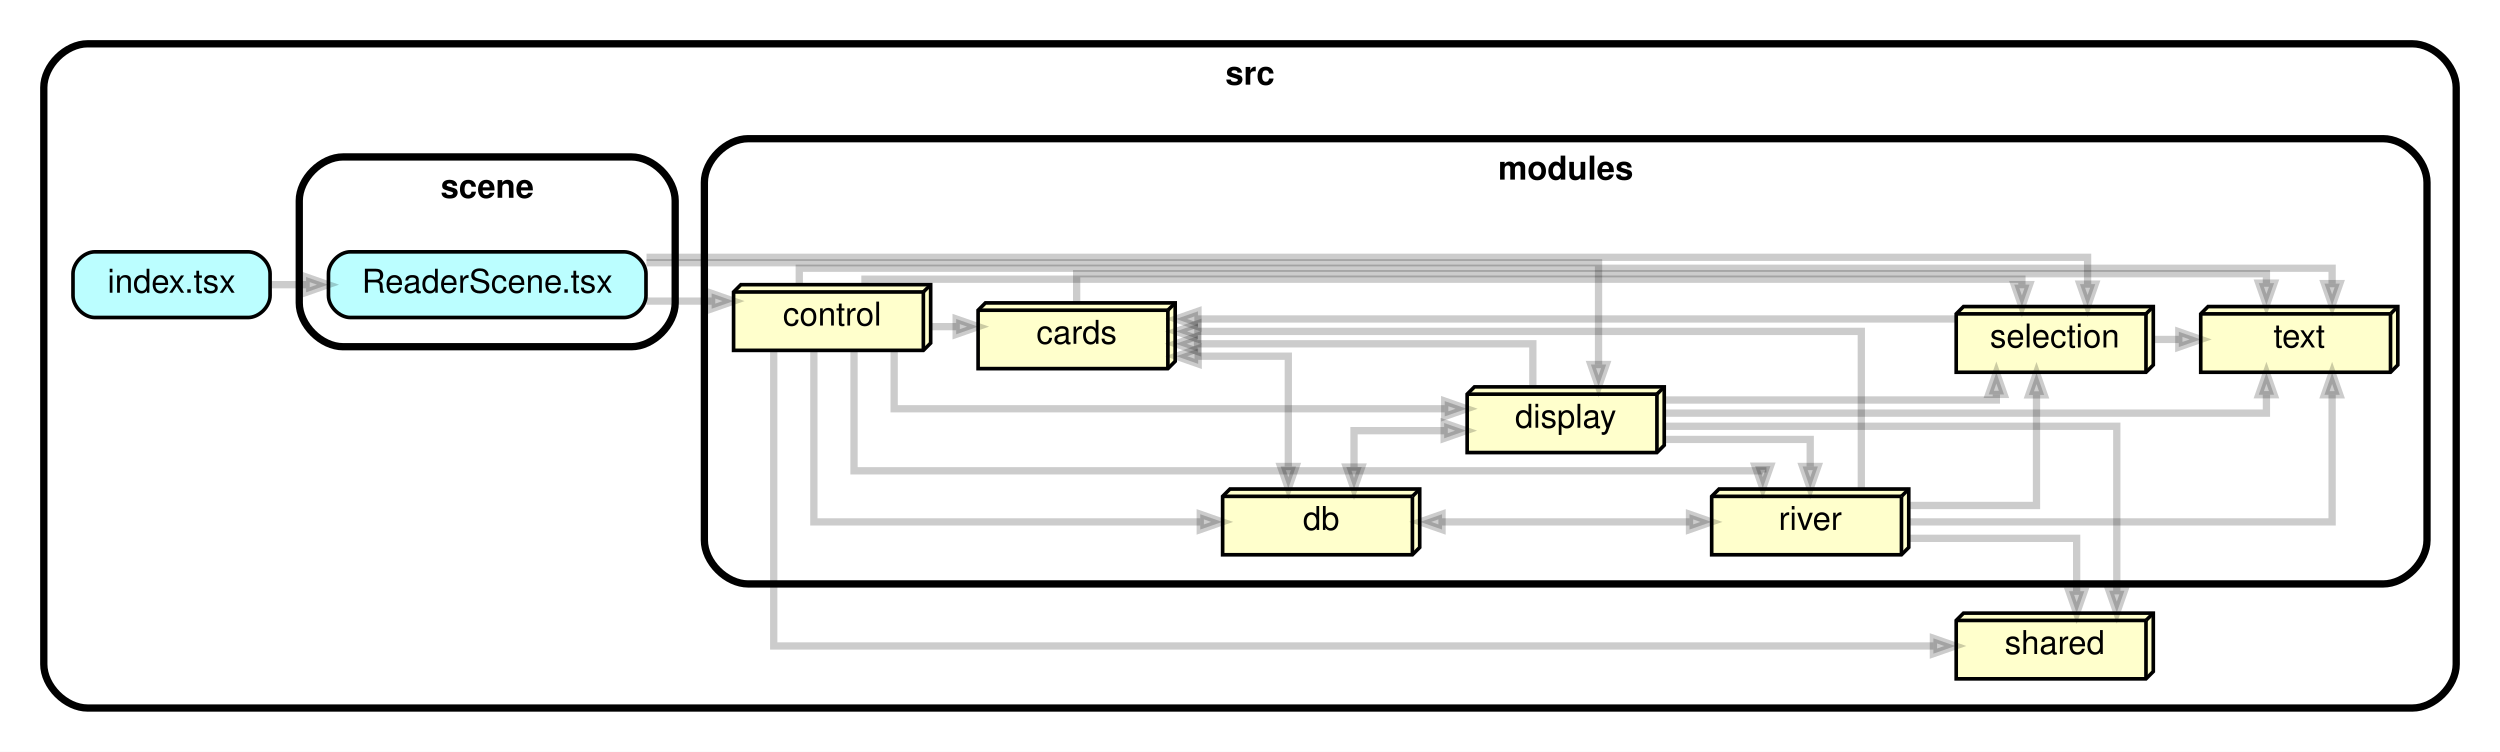
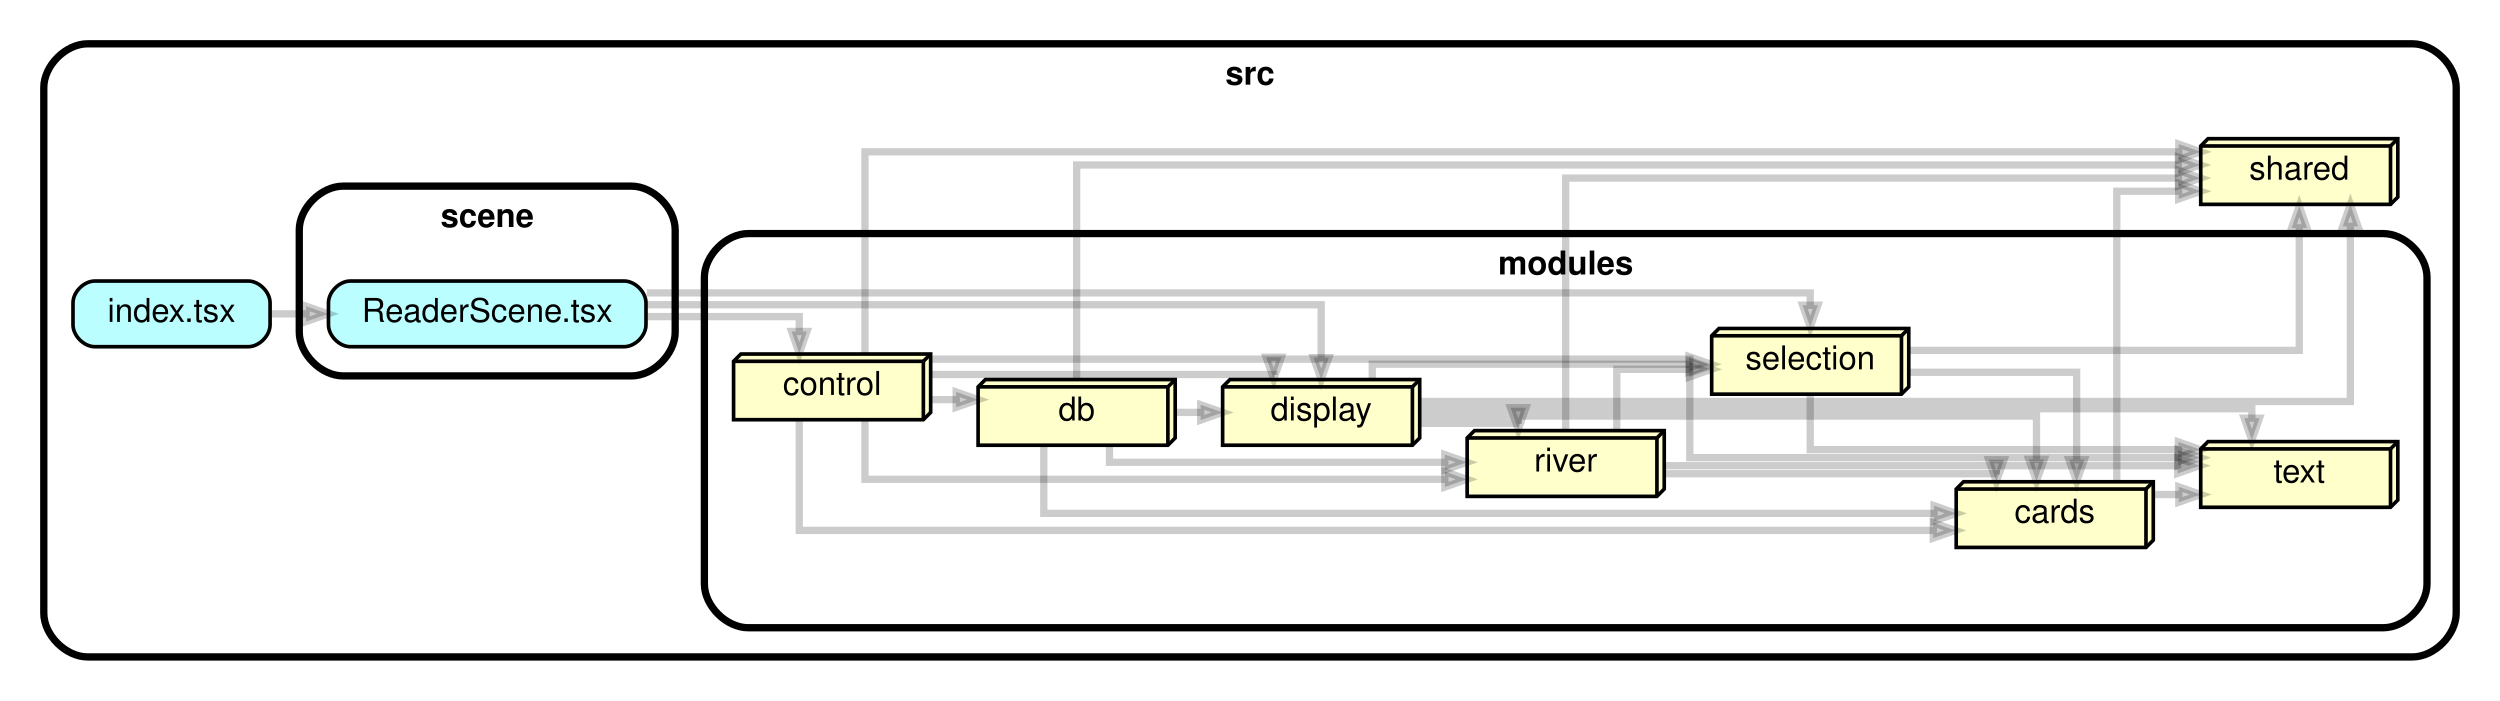
- <svg xmlns="http://www.w3.org/2000/svg" xmlns:xlink="http://www.w3.org/1999/xlink" width="685pt" height="206pt" viewBox="0.00 0.00 685.00 206.00">
-   <g id="graph0" class="graph" transform="scale(1 1) rotate(0) translate(4 202)">
-     <polygon fill="#ffffff" stroke="transparent" points="-4,4 -4,-202 681,-202 681,4 -4,4" />
+ <svg xmlns="http://www.w3.org/2000/svg" xmlns:xlink="http://www.w3.org/1999/xlink" width="685pt" height="192pt" viewBox="0.00 0.00 685.00 192.00">
+   <g id="graph0" class="graph" transform="scale(1 1) rotate(0) translate(4 188)">
+     <polygon fill="#ffffff" stroke="transparent" points="-4,4 -4,-188 681,-188 681,4 -4,4" />
    <g id="clust1" class="cluster">
-       <path fill="#ffffff" stroke="#000000" stroke-width="2" d="M20,-8C20,-8 657,-8 657,-8 663,-8 669,-14 669,-20 669,-20 669,-178 669,-178 669,-184 663,-190 657,-190 657,-190 20,-190 20,-190 14,-190 8,-184 8,-178 8,-178 8,-20 8,-20 8,-14 14,-8 20,-8" />
-       <text text-anchor="middle" x="338.5" y="-178.8" font-family="Helvetica,sans-Serif" font-weight="bold" font-size="9.00" fill="#000000">src</text>
+       <path fill="#ffffff" stroke="#000000" stroke-width="2" d="M20,-8C20,-8 657,-8 657,-8 663,-8 669,-14 669,-20 669,-20 669,-164 669,-164 669,-170 663,-176 657,-176 657,-176 20,-176 20,-176 14,-176 8,-170 8,-164 8,-164 8,-20 8,-20 8,-14 14,-8 20,-8" />
+       <text text-anchor="middle" x="338.5" y="-164.8" font-family="Helvetica,sans-Serif" font-weight="bold" font-size="9.00" fill="#000000">src</text>
    </g>
    <g id="clust2" class="cluster">
-       <path fill="#ffffff" stroke="#000000" stroke-width="2" d="M201,-42C201,-42 649,-42 649,-42 655,-42 661,-48 661,-54 661,-54 661,-152 661,-152 661,-158 655,-164 649,-164 649,-164 201,-164 201,-164 195,-164 189,-158 189,-152 189,-152 189,-54 189,-54 189,-48 195,-42 201,-42" />
-       <text text-anchor="middle" x="425" y="-152.8" font-family="Helvetica,sans-Serif" font-weight="bold" font-size="9.00" fill="#000000">modules</text>
+       <path fill="#ffffff" stroke="#000000" stroke-width="2" d="M201,-16C201,-16 649,-16 649,-16 655,-16 661,-22 661,-28 661,-28 661,-112 661,-112 661,-118 655,-124 649,-124 649,-124 201,-124 201,-124 195,-124 189,-118 189,-112 189,-112 189,-28 189,-28 189,-22 195,-16 201,-16" />
+       <text text-anchor="middle" x="425" y="-112.8" font-family="Helvetica,sans-Serif" font-weight="bold" font-size="9.00" fill="#000000">modules</text>
    </g>
    <g id="clust3" class="cluster">
-       <path fill="#ffffff" stroke="#000000" stroke-width="2" d="M90,-107C90,-107 169,-107 169,-107 175,-107 181,-113 181,-119 181,-119 181,-147 181,-147 181,-153 175,-159 169,-159 169,-159 90,-159 90,-159 84,-159 78,-153 78,-147 78,-147 78,-119 78,-119 78,-113 84,-107 90,-107" />
-       <text text-anchor="middle" x="129.5" y="-147.8" font-family="Helvetica,sans-Serif" font-weight="bold" font-size="9.00" fill="#000000">scene</text>
+       <path fill="#ffffff" stroke="#000000" stroke-width="2" d="M90,-85C90,-85 169,-85 169,-85 175,-85 181,-91 181,-97 181,-97 181,-125 181,-125 181,-131 175,-137 169,-137 169,-137 90,-137 90,-137 84,-137 78,-131 78,-125 78,-125 78,-97 78,-97 78,-91 84,-85 90,-85" />
+       <text text-anchor="middle" x="129.5" y="-125.8" font-family="Helvetica,sans-Serif" font-weight="bold" font-size="9.00" fill="#000000">scene</text>
    </g>
    <g id="node1" class="node">
      <g id="a_node1">
        <a xlink:href="src/index.tsx" xlink:title="index.tsx">
-           <path fill="#bbfeff" stroke="#000000" d="M64,-133C64,-133 22,-133 22,-133 19,-133 16,-130 16,-127 16,-127 16,-121 16,-121 16,-118 19,-115 22,-115 22,-115 64,-115 64,-115 67,-115 70,-118 70,-121 70,-121 70,-127 70,-127 70,-130 67,-133 64,-133" />
-           <text text-anchor="middle" x="43" y="-121.8" font-family="Helvetica,sans-Serif" font-size="9.00" fill="#000000">index.tsx</text>
+           <path fill="#bbfeff" stroke="#000000" d="M64,-111C64,-111 22,-111 22,-111 19,-111 16,-108 16,-105 16,-105 16,-99 16,-99 16,-96 19,-93 22,-93 22,-93 64,-93 64,-93 67,-93 70,-96 70,-99 70,-99 70,-105 70,-105 70,-108 67,-111 64,-111" />
+           <text text-anchor="middle" x="43" y="-99.8" font-family="Helvetica,sans-Serif" font-size="9.00" fill="#000000">index.tsx</text>
        </a>
      </g>
    </g>
    <g id="node2" class="node">
      <g id="a_node2">
        <a xlink:href="src/scene/ReaderScene.tsx" xlink:title="ReaderScene.tsx">
-           <path fill="#bbfeff" stroke="#000000" d="M167,-133C167,-133 92,-133 92,-133 89,-133 86,-130 86,-127 86,-127 86,-121 86,-121 86,-118 89,-115 92,-115 92,-115 167,-115 167,-115 170,-115 173,-118 173,-121 173,-121 173,-127 173,-127 173,-130 170,-133 167,-133" />
-           <text text-anchor="middle" x="129.5" y="-121.8" font-family="Helvetica,sans-Serif" font-size="9.00" fill="#000000">ReaderScene.tsx</text>
+           <path fill="#bbfeff" stroke="#000000" d="M167,-111C167,-111 92,-111 92,-111 89,-111 86,-108 86,-105 86,-105 86,-99 86,-99 86,-96 89,-93 92,-93 92,-93 167,-93 167,-93 170,-93 173,-96 173,-99 173,-99 173,-105 173,-105 173,-108 170,-111 167,-111" />
+           <text text-anchor="middle" x="129.5" y="-99.8" font-family="Helvetica,sans-Serif" font-size="9.00" fill="#000000">ReaderScene.tsx</text>
        </a>
      </g>
    </g>
    <g id="edge1" class="edge">
-       <path fill="none" stroke="#000000" stroke-width="2" stroke-opacity="0.2" d="M70.369,-124C70.369,-124 79.87,-124 79.87,-124" />
-       <polygon fill="#000000" fill-opacity="0.2" stroke="#000000" stroke-width="2" stroke-opacity="0.2" points="79.87,-126.1 85.87,-124 79.87,-121.9 79.87,-126.1" />
+       <path fill="none" stroke="#000000" stroke-width="2" stroke-opacity="0.2" d="M70.369,-102C70.369,-102 79.87,-102 79.87,-102" />
+       <polygon fill="#000000" fill-opacity="0.2" stroke="#000000" stroke-width="2" stroke-opacity="0.2" points="79.87,-104.1 85.87,-102 79.87,-99.9 79.87,-104.1" />
    </g>
    <g id="node6" class="node">
      <g id="a_node6">
        <a xlink:href="src/modules/control" xlink:title="control">
-           <polygon fill="#ffffcc" stroke="#000000" points="251,-124 199,-124 197,-122 197,-106 249,-106 251,-108 251,-124" />
-           <polyline fill="none" stroke="#000000" points="249,-122 197,-122 " />
-           <polyline fill="none" stroke="#000000" points="249,-122 249,-106 " />
-           <polyline fill="none" stroke="#000000" points="249,-122 251,-124 " />
-           <text text-anchor="middle" x="224" y="-112.8" font-family="Helvetica,sans-Serif" font-size="9.00" fill="#000000">control</text>
+           <polygon fill="#ffffcc" stroke="#000000" points="251,-91 199,-91 197,-89 197,-73 249,-73 251,-75 251,-91" />
+           <polyline fill="none" stroke="#000000" points="249,-89 197,-89 " />
+           <polyline fill="none" stroke="#000000" points="249,-89 249,-73 " />
+           <polyline fill="none" stroke="#000000" points="249,-89 251,-91 " />
+           <text text-anchor="middle" x="224" y="-79.8" font-family="Helvetica,sans-Serif" font-size="9.00" fill="#000000">control</text>
+         </a>
+       </g>
+     </g>
+     <g id="edge26" class="edge">
+       <path fill="none" stroke="#000000" stroke-width="2" stroke-opacity="0.2" d="M173.001,-101.25C194.123,-101.25 215,-101.25 215,-101.25 215,-101.25 215,-97.174 215,-97.174" />
+       <polygon fill="#000000" fill-opacity="0.2" stroke="#000000" stroke-width="2" stroke-opacity="0.2" points="217.1,-97.174 215,-91.174 212.9,-97.174 217.1,-97.174" />
+     </g>
+     <g id="node8" class="node">
+       <g id="a_node8">
+         <a xlink:href="src/modules/display" xlink:title="display">
+           <polygon fill="#ffffcc" stroke="#000000" points="385,-84 333,-84 331,-82 331,-66 383,-66 385,-68 385,-84" />
+           <polyline fill="none" stroke="#000000" points="383,-82 331,-82 " />
+           <polyline fill="none" stroke="#000000" points="383,-82 383,-66 " />
+           <polyline fill="none" stroke="#000000" points="383,-82 385,-84 " />
+           <text text-anchor="middle" x="358" y="-72.8" font-family="Helvetica,sans-Serif" font-size="9.00" fill="#000000">display</text>
        </a>
      </g>
    </g>
    <g id="edge27" class="edge">
-       <path fill="none" stroke="#000000" stroke-width="2" stroke-opacity="0.2" d="M173.154,-119.5C173.154,-119.5 190.987,-119.5 190.987,-119.5" />
-       <polygon fill="#000000" fill-opacity="0.2" stroke="#000000" stroke-width="2" stroke-opacity="0.2" points="190.987,-121.6 196.987,-119.5 190.987,-117.4 190.987,-121.6" />
-     </g>
-     <g id="node7" class="node">
-       <g id="a_node7">
-         <a xlink:href="src/modules/display" xlink:title="display">
-           <polygon fill="#ffffcc" stroke="#000000" points="452,-96 400,-96 398,-94 398,-78 450,-78 452,-80 452,-96" />
-           <polyline fill="none" stroke="#000000" points="450,-94 398,-94 " />
-           <polyline fill="none" stroke="#000000" points="450,-94 450,-78 " />
-           <polyline fill="none" stroke="#000000" points="450,-94 452,-96 " />
-           <text text-anchor="middle" x="425" y="-84.8" font-family="Helvetica,sans-Serif" font-size="9.00" fill="#000000">display</text>
+       <path fill="none" stroke="#000000" stroke-width="2" stroke-opacity="0.2" d="M173.017,-104.5C239.314,-104.5 358,-104.5 358,-104.5 358,-104.5 358,-90.011 358,-90.011" />
+       <polygon fill="#000000" fill-opacity="0.2" stroke="#000000" stroke-width="2" stroke-opacity="0.2" points="360.1,-90.011 358,-84.011 355.9,-90.011 360.1,-90.011" />
+     </g>
+     <g id="node10" class="node">
+       <g id="a_node10">
+         <a xlink:href="src/modules/selection" xlink:title="selection">
+           <polygon fill="#ffffcc" stroke="#000000" points="519,-98 467,-98 465,-96 465,-80 517,-80 519,-82 519,-98" />
+           <polyline fill="none" stroke="#000000" points="517,-96 465,-96 " />
+           <polyline fill="none" stroke="#000000" points="517,-96 517,-80 " />
+           <polyline fill="none" stroke="#000000" points="517,-96 519,-98 " />
+           <text text-anchor="middle" x="492" y="-86.8" font-family="Helvetica,sans-Serif" font-size="9.00" fill="#000000">selection</text>
        </a>
      </g>
    </g>
    <g id="edge28" class="edge">
-       <path fill="none" stroke="#000000" stroke-width="2" stroke-opacity="0.2" d="M173.127,-130C257.324,-130 434,-130 434,-130 434,-130 434,-102.119 434,-102.119" />
-       <polygon fill="#000000" fill-opacity="0.2" stroke="#000000" stroke-width="2" stroke-opacity="0.2" points="436.1,-102.119 434,-96.119 431.9,-102.119 436.1,-102.119" />
-     </g>
-     <g id="node9" class="node">
-       <g id="a_node9">
-         <a xlink:href="src/modules/selection" xlink:title="selection">
-           <polygon fill="#ffffcc" stroke="#000000" points="586,-118 534,-118 532,-116 532,-100 584,-100 586,-102 586,-118" />
-           <polyline fill="none" stroke="#000000" points="584,-116 532,-116 " />
-           <polyline fill="none" stroke="#000000" points="584,-116 584,-100 " />
-           <polyline fill="none" stroke="#000000" points="584,-116 586,-118 " />
-           <text text-anchor="middle" x="559" y="-106.8" font-family="Helvetica,sans-Serif" font-size="9.00" fill="#000000">selection</text>
-         </a>
-       </g>
-     </g>
-     <g id="edge29" class="edge">
-       <path fill="none" stroke="#000000" stroke-width="2" stroke-opacity="0.2" d="M173.148,-131.5C284.062,-131.5 568,-131.5 568,-131.5 568,-131.5 568,-124.152 568,-124.152" />
-       <polygon fill="#000000" fill-opacity="0.2" stroke="#000000" stroke-width="2" stroke-opacity="0.2" points="570.1,-124.152 568,-118.152 565.9,-124.152 570.1,-124.152" />
+       <path fill="none" stroke="#000000" stroke-width="2" stroke-opacity="0.2" d="M173.226,-107.75C269.64,-107.75 492,-107.75 492,-107.75 492,-107.75 492,-104.375 492,-104.375" />
+       <polygon fill="#000000" fill-opacity="0.2" stroke="#000000" stroke-width="2" stroke-opacity="0.2" points="494.1,-104.375 492,-98.375 489.9,-104.375 494.1,-104.375" />
    </g>
    <g id="node3" class="node">
      <g id="a_node3">
        <a xlink:href="src/modules/cards" xlink:title="cards">
-           <polygon fill="#ffffcc" stroke="#000000" points="318,-119 266,-119 264,-117 264,-101 316,-101 318,-103 318,-119" />
-           <polyline fill="none" stroke="#000000" points="316,-117 264,-117 " />
-           <polyline fill="none" stroke="#000000" points="316,-117 316,-101 " />
-           <polyline fill="none" stroke="#000000" points="316,-117 318,-119 " />
-           <text text-anchor="middle" x="291" y="-107.8" font-family="Helvetica,sans-Serif" font-size="9.00" fill="#000000">cards</text>
+           <polygon fill="#ffffcc" stroke="#000000" points="586,-56 534,-56 532,-54 532,-38 584,-38 586,-40 586,-56" />
+           <polyline fill="none" stroke="#000000" points="584,-54 532,-54 " />
+           <polyline fill="none" stroke="#000000" points="584,-54 584,-38 " />
+           <polyline fill="none" stroke="#000000" points="584,-54 586,-56 " />
+           <text text-anchor="middle" x="559" y="-44.8" font-family="Helvetica,sans-Serif" font-size="9.00" fill="#000000">cards</text>
        </a>
      </g>
    </g>
    <g id="node4" class="node">
      <g id="a_node4">
-         <a xlink:href="src/modules/text" xlink:title="text">
-           <polygon fill="#ffffcc" stroke="#000000" points="653,-118 601,-118 599,-116 599,-100 651,-100 653,-102 653,-118" />
-           <polyline fill="none" stroke="#000000" points="651,-116 599,-116 " />
-           <polyline fill="none" stroke="#000000" points="651,-116 651,-100 " />
-           <polyline fill="none" stroke="#000000" points="651,-116 653,-118 " />
-           <text text-anchor="middle" x="626" y="-106.8" font-family="Helvetica,sans-Serif" font-size="9.00" fill="#000000">text</text>
+         <a xlink:href="src/shared" xlink:title="shared">
+           <polygon fill="#ffffcc" stroke="#000000" points="653,-150 601,-150 599,-148 599,-132 651,-132 653,-134 653,-150" />
+           <polyline fill="none" stroke="#000000" points="651,-148 599,-148 " />
+           <polyline fill="none" stroke="#000000" points="651,-148 651,-132 " />
+           <polyline fill="none" stroke="#000000" points="651,-148 653,-150 " />
+           <text text-anchor="middle" x="626" y="-138.8" font-family="Helvetica,sans-Serif" font-size="9.00" fill="#000000">shared</text>
        </a>
      </g>
    </g>
    <g id="edge2" class="edge">
-       <path fill="none" stroke="#000000" stroke-width="2" stroke-opacity="0.2" d="M291,-119.296C291,-123.265 291,-127 291,-127 291,-127 617,-127 617,-127 617,-127 617,-124.422 617,-124.422" />
-       <polygon fill="#000000" fill-opacity="0.2" stroke="#000000" stroke-width="2" stroke-opacity="0.2" points="619.1,-124.422 617,-118.422 614.9,-124.422 619.1,-124.422" />
+       <path fill="none" stroke="#000000" stroke-width="2" stroke-opacity="0.2" d="M576,-56.148C576,-78.785 576,-135.6 576,-135.6 576,-135.6 592.951,-135.6 592.951,-135.6" />
+       <polygon fill="#000000" fill-opacity="0.2" stroke="#000000" stroke-width="2" stroke-opacity="0.2" points="592.951,-137.7 598.951,-135.6 592.951,-133.5 592.951,-137.7" />
    </g>
    <g id="node5" class="node">
      <g id="a_node5">
+         <a xlink:href="src/modules/text" xlink:title="text">
+           <polygon fill="#ffffcc" stroke="#000000" points="653,-67 601,-67 599,-65 599,-49 651,-49 653,-51 653,-67" />
+           <polyline fill="none" stroke="#000000" points="651,-65 599,-65 " />
+           <polyline fill="none" stroke="#000000" points="651,-65 651,-49 " />
+           <polyline fill="none" stroke="#000000" points="651,-65 653,-67 " />
+           <text text-anchor="middle" x="626" y="-55.8" font-family="Helvetica,sans-Serif" font-size="9.00" fill="#000000">text</text>
+         </a>
+       </g>
+     </g>
+     <g id="edge3" class="edge">
+       <path fill="none" stroke="#000000" stroke-width="2" stroke-opacity="0.2" d="M586.251,-52.5C586.251,-52.5 592.99,-52.5 592.99,-52.5" />
+       <polygon fill="#000000" fill-opacity="0.2" stroke="#000000" stroke-width="2" stroke-opacity="0.2" points="592.99,-54.6 598.99,-52.5 592.99,-50.4 592.99,-54.6" />
+     </g>
+     <g id="edge4" class="edge">
+       <path fill="none" stroke="#000000" stroke-width="2" stroke-opacity="0.2" d="M215,-72.877C215,-61.258 215,-42.667 215,-42.667 215,-42.667 525.719,-42.667 525.719,-42.667" />
+       <polygon fill="#000000" fill-opacity="0.2" stroke="#000000" stroke-width="2" stroke-opacity="0.2" points="525.719,-44.767 531.719,-42.667 525.719,-40.567 525.719,-44.767" />
+     </g>
+     <g id="edge8" class="edge">
+       <path fill="none" stroke="#000000" stroke-width="2" stroke-opacity="0.2" d="M233,-91.227C233,-109.034 233,-146.4 233,-146.4 233,-146.4 592.987,-146.4 592.987,-146.4" />
+       <polygon fill="#000000" fill-opacity="0.2" stroke="#000000" stroke-width="2" stroke-opacity="0.2" points="592.988,-148.5 598.987,-146.4 592.987,-144.3 592.988,-148.5" />
+     </g>
+     <g id="edge9" class="edge">
+       <path fill="none" stroke="#000000" stroke-width="2" stroke-opacity="0.2" d="M251.417,-89.6C313.408,-89.6 459,-89.6 459,-89.6 459,-89.6 459,-62.6 459,-62.6 459,-62.6 592.797,-62.6 592.797,-62.6" />
+       <polygon fill="#000000" fill-opacity="0.2" stroke="#000000" stroke-width="2" stroke-opacity="0.2" points="592.797,-64.7 598.797,-62.6 592.797,-60.5 592.797,-64.7" />
+     </g>
+     <g id="node7" class="node">
+       <g id="a_node7">
        <a xlink:href="src/modules/db" xlink:title="db">
-           <polygon fill="#ffffcc" stroke="#000000" points="385,-68 333,-68 331,-66 331,-50 383,-50 385,-52 385,-68" />
-           <polyline fill="none" stroke="#000000" points="383,-66 331,-66 " />
-           <polyline fill="none" stroke="#000000" points="383,-66 383,-50 " />
-           <polyline fill="none" stroke="#000000" points="383,-66 385,-68 " />
-           <text text-anchor="middle" x="358" y="-56.8" font-family="Helvetica,sans-Serif" font-size="9.00" fill="#000000">db</text>
-         </a>
-       </g>
-     </g>
-     <g id="edge3" class="edge">
-       <path fill="none" stroke="#000000" stroke-width="2" stroke-opacity="0.2" d="M324.302,-104.4C324.302,-104.4 349,-104.4 349,-104.4 349,-104.4 349,-74.187 349,-74.187" />
-       <polygon fill="#000000" fill-opacity="0.2" stroke="#000000" stroke-width="2" stroke-opacity="0.2" points="324.302,-102.3 318.302,-104.4 324.302,-106.5 324.302,-102.3" />
-       <polygon fill="#000000" fill-opacity="0.2" stroke="#000000" stroke-width="2" stroke-opacity="0.2" points="351.1,-74.187 349,-68.187 346.9,-74.187 351.1,-74.187" />
+           <polygon fill="#ffffcc" stroke="#000000" points="318,-84 266,-84 264,-82 264,-66 316,-66 318,-68 318,-84" />
+           <polyline fill="none" stroke="#000000" points="316,-82 264,-82 " />
+           <polyline fill="none" stroke="#000000" points="316,-82 316,-66 " />
+           <polyline fill="none" stroke="#000000" points="316,-82 318,-84 " />
+           <text text-anchor="middle" x="291" y="-72.8" font-family="Helvetica,sans-Serif" font-size="9.00" fill="#000000">db</text>
+         </a>
+       </g>
+     </g>
+     <g id="edge5" class="edge">
+       <path fill="none" stroke="#000000" stroke-width="2" stroke-opacity="0.2" d="M251.251,-78.5C251.251,-78.5 257.99,-78.5 257.99,-78.5" />
+       <polygon fill="#000000" fill-opacity="0.2" stroke="#000000" stroke-width="2" stroke-opacity="0.2" points="257.99,-80.6 263.99,-78.5 257.99,-76.4 257.99,-80.6" />
+     </g>
+     <g id="edge6" class="edge">
+       <path fill="none" stroke="#000000" stroke-width="2" stroke-opacity="0.2" d="M251.155,-85.4C286.83,-85.4 345,-85.4 345,-85.4 345,-85.4 345,-85.272 345,-85.272" />
+       <polygon fill="#000000" fill-opacity="0.2" stroke="#000000" stroke-width="2" stroke-opacity="0.2" points="347.101,-90.125 345,-84.125 342.901,-90.125 347.101,-90.125" />
+     </g>
+     <g id="node9" class="node">
+       <g id="a_node9">
+         <a xlink:href="src/modules/river" xlink:title="river">
+           <polygon fill="#ffffcc" stroke="#000000" points="452,-70 400,-70 398,-68 398,-52 450,-52 452,-54 452,-70" />
+           <polyline fill="none" stroke="#000000" points="450,-68 398,-68 " />
+           <polyline fill="none" stroke="#000000" points="450,-68 450,-52 " />
+           <polyline fill="none" stroke="#000000" points="450,-68 452,-70 " />
+           <text text-anchor="middle" x="425" y="-58.8" font-family="Helvetica,sans-Serif" font-size="9.00" fill="#000000">river</text>
+         </a>
+       </g>
+     </g>
+     <g id="edge7" class="edge">
+       <path fill="none" stroke="#000000" stroke-width="2" stroke-opacity="0.2" d="M233,-72.854C233,-65.598 233,-56.667 233,-56.667 233,-56.667 391.898,-56.667 391.898,-56.667" />
+       <polygon fill="#000000" fill-opacity="0.2" stroke="#000000" stroke-width="2" stroke-opacity="0.2" points="391.898,-58.767 397.898,-56.667 391.898,-54.567 391.898,-58.767" />
+     </g>
+     <g id="edge11" class="edge">
+       <path fill="none" stroke="#000000" stroke-width="2" stroke-opacity="0.2" d="M282,-65.941C282,-57.872 282,-47.333 282,-47.333 282,-47.333 525.936,-47.333 525.936,-47.333" />
+       <polygon fill="#000000" fill-opacity="0.2" stroke="#000000" stroke-width="2" stroke-opacity="0.2" points="525.936,-49.433 531.936,-47.333 525.936,-45.233 525.936,-49.433" />
+     </g>
+     <g id="edge10" class="edge">
+       <path fill="none" stroke="#000000" stroke-width="2" stroke-opacity="0.2" d="M291,-84.144C291,-102.65 291,-142.8 291,-142.8 291,-142.8 592.869,-142.8 592.869,-142.8" />
+       <polygon fill="#000000" fill-opacity="0.2" stroke="#000000" stroke-width="2" stroke-opacity="0.2" points="592.869,-144.9 598.869,-142.8 592.869,-140.7 592.869,-144.9" />
    </g>
    <g id="edge12" class="edge">
-       <path fill="none" stroke="#000000" stroke-width="2" stroke-opacity="0.2" d="M367,-74.026C367,-74.026 367,-84 367,-84 367,-84 391.698,-84 391.698,-84" />
-       <polygon fill="#000000" fill-opacity="0.2" stroke="#000000" stroke-width="2" stroke-opacity="0.2" points="369.1,-74.025 367,-68.026 364.9,-74.026 369.1,-74.025" />
-       <polygon fill="#000000" fill-opacity="0.2" stroke="#000000" stroke-width="2" stroke-opacity="0.2" points="391.698,-86.1 397.698,-84 391.698,-81.9 391.698,-86.1" />
-     </g>
-     <g id="node8" class="node">
-       <g id="a_node8">
-         <a xlink:href="src/modules/river" xlink:title="river">
-           <polygon fill="#ffffcc" stroke="#000000" points="519,-68 467,-68 465,-66 465,-50 517,-50 519,-52 519,-68" />
-           <polyline fill="none" stroke="#000000" points="517,-66 465,-66 " />
-           <polyline fill="none" stroke="#000000" points="517,-66 517,-50 " />
-           <polyline fill="none" stroke="#000000" points="517,-66 519,-68 " />
-           <text text-anchor="middle" x="492" y="-56.8" font-family="Helvetica,sans-Serif" font-size="9.00" fill="#000000">river</text>
-         </a>
-       </g>
+       <path fill="none" stroke="#000000" stroke-width="2" stroke-opacity="0.2" d="M318.252,-75C318.252,-75 324.99,-75 324.99,-75" />
+       <polygon fill="#000000" fill-opacity="0.2" stroke="#000000" stroke-width="2" stroke-opacity="0.2" points="324.99,-77.1 330.99,-75 324.99,-72.9 324.99,-77.1" />
    </g>
    <g id="edge13" class="edge">
-       <path fill="none" stroke="#000000" stroke-width="2" stroke-opacity="0.2" d="M391.117,-59C391.117,-59 458.923,-59 458.923,-59" />
-       <polygon fill="#000000" fill-opacity="0.2" stroke="#000000" stroke-width="2" stroke-opacity="0.2" points="458.923,-61.1 464.923,-59 458.923,-56.9 458.923,-61.1" />
-       <polygon fill="#000000" fill-opacity="0.2" stroke="#000000" stroke-width="2" stroke-opacity="0.2" points="391.117,-56.9 385.117,-59 391.117,-61.1 391.117,-56.9" />
-     </g>
-     <g id="edge6" class="edge">
-       <path fill="none" stroke="#000000" stroke-width="2" stroke-opacity="0.2" d="M251.251,-112.5C251.251,-112.5 257.99,-112.5 257.99,-112.5" />
-       <polygon fill="#000000" fill-opacity="0.2" stroke="#000000" stroke-width="2" stroke-opacity="0.2" points="257.99,-114.6 263.99,-112.5 257.99,-110.4 257.99,-114.6" />
-     </g>
-     <g id="edge10" class="edge">
-       <path fill="none" stroke="#000000" stroke-width="2" stroke-opacity="0.2" d="M215,-124.228C215,-126.602 215,-128.5 215,-128.5 215,-128.5 635,-128.5 635,-128.5 635,-128.5 635,-124.293 635,-124.293" />
-       <polygon fill="#000000" fill-opacity="0.2" stroke="#000000" stroke-width="2" stroke-opacity="0.2" points="637.1,-124.293 635,-118.293 632.9,-124.293 637.1,-124.293" />
-     </g>
-     <g id="edge4" class="edge">
-       <path fill="none" stroke="#000000" stroke-width="2" stroke-opacity="0.2" d="M219,-105.753C219,-89.847 219,-59 219,-59 219,-59 324.869,-59 324.869,-59" />
-       <polygon fill="#000000" fill-opacity="0.2" stroke="#000000" stroke-width="2" stroke-opacity="0.2" points="324.87,-61.1 330.869,-59 324.869,-56.9 324.87,-61.1" />
-     </g>
-     <g id="edge5" class="edge">
-       <path fill="none" stroke="#000000" stroke-width="2" stroke-opacity="0.2" d="M241,-105.974C241,-98.814 241,-90 241,-90 241,-90 391.85,-90 391.85,-90" />
-       <polygon fill="#000000" fill-opacity="0.2" stroke="#000000" stroke-width="2" stroke-opacity="0.2" points="391.85,-92.1 397.85,-90 391.85,-87.9 391.85,-92.1" />
-     </g>
-     <g id="edge7" class="edge">
-       <path fill="none" stroke="#000000" stroke-width="2" stroke-opacity="0.2" d="M230,-105.679C230,-93.305 230,-73 230,-73 230,-73 479,-73 479,-73 479,-73 479,-72.526 479,-72.526" />
-       <polygon fill="#000000" fill-opacity="0.2" stroke="#000000" stroke-width="2" stroke-opacity="0.2" points="481.1,-74.26 479,-68.26 476.9,-74.26 481.1,-74.26" />
-     </g>
-     <g id="edge8" class="edge">
-       <path fill="none" stroke="#000000" stroke-width="2" stroke-opacity="0.2" d="M233,-124.213C233,-124.998 233,-125.5 233,-125.5 233,-125.5 550,-125.5 550,-125.5 550,-125.5 550,-124.022 550,-124.022" />
-       <polygon fill="#000000" fill-opacity="0.2" stroke="#000000" stroke-width="2" stroke-opacity="0.2" points="552.1,-124.022 550,-118.022 547.9,-124.022 552.1,-124.022" />
-     </g>
-     <g id="node10" class="node">
-       <g id="a_node10">
-         <a xlink:href="src/shared" xlink:title="shared">
-           <polygon fill="#ffffcc" stroke="#000000" points="586,-34 534,-34 532,-32 532,-16 584,-16 586,-18 586,-34" />
-           <polyline fill="none" stroke="#000000" points="584,-32 532,-32 " />
-           <polyline fill="none" stroke="#000000" points="584,-32 584,-16 " />
-           <polyline fill="none" stroke="#000000" points="584,-32 586,-34 " />
-           <text text-anchor="middle" x="559" y="-22.8" font-family="Helvetica,sans-Serif" font-size="9.00" fill="#000000">shared</text>
-         </a>
-       </g>
-     </g>
-     <g id="edge9" class="edge">
-       <path fill="none" stroke="#000000" stroke-width="2" stroke-opacity="0.2" d="M208,-105.707C208,-82.713 208,-25 208,-25 208,-25 525.75,-25 525.75,-25" />
-       <polygon fill="#000000" fill-opacity="0.2" stroke="#000000" stroke-width="2" stroke-opacity="0.2" points="525.75,-27.1 531.75,-25 525.75,-22.9 525.75,-27.1" />
+       <path fill="none" stroke="#000000" stroke-width="2" stroke-opacity="0.2" d="M300,-65.96C300,-63.419 300,-61.333 300,-61.333 300,-61.333 391.877,-61.333 391.877,-61.333" />
+       <polygon fill="#000000" fill-opacity="0.2" stroke="#000000" stroke-width="2" stroke-opacity="0.2" points="391.877,-63.433 397.877,-61.333 391.877,-59.233 391.877,-63.433" />
    </g>
    <g id="edge14" class="edge">
-       <path fill="none" stroke="#000000" stroke-width="2" stroke-opacity="0.2" d="M416,-96.426C416,-101.93 416,-107.8 416,-107.8 416,-107.8 324.123,-107.8 324.123,-107.8" />
-       <polygon fill="#000000" fill-opacity="0.2" stroke="#000000" stroke-width="2" stroke-opacity="0.2" points="324.123,-105.7 318.123,-107.8 324.123,-109.9 324.123,-105.7" />
+       <path fill="none" stroke="#000000" stroke-width="2" stroke-opacity="0.2" d="M385.253,-74C439.108,-74 554,-74 554,-74 554,-74 554,-62.141 554,-62.141" />
+       <polygon fill="#000000" fill-opacity="0.2" stroke="#000000" stroke-width="2" stroke-opacity="0.2" points="556.1,-62.141 554,-56.141 551.9,-62.141 556.1,-62.141" />
+     </g>
+     <g id="edge15" class="edge">
+       <path fill="none" stroke="#000000" stroke-width="2" stroke-opacity="0.2" d="M385.039,-78C455.622,-78 640,-78 640,-78 640,-78 640,-125.974 640,-125.974" />
+       <polygon fill="#000000" fill-opacity="0.2" stroke="#000000" stroke-width="2" stroke-opacity="0.2" points="637.9,-125.974 640,-131.974 642.1,-125.974 637.9,-125.974" />
+     </g>
+     <g id="edge16" class="edge">
+       <path fill="none" stroke="#000000" stroke-width="2" stroke-opacity="0.2" d="M385.289,-76C451.072,-76 613,-76 613,-76 613,-76 613,-73.422 613,-73.422" />
+       <polygon fill="#000000" fill-opacity="0.2" stroke="#000000" stroke-width="2" stroke-opacity="0.2" points="615.1,-73.422 613,-67.422 610.9,-73.422 615.1,-73.422" />
    </g>
    <g id="edge17" class="edge">
-       <path fill="none" stroke="#000000" stroke-width="2" stroke-opacity="0.2" d="M452.102,-88.8C505.027,-88.8 617,-88.8 617,-88.8 617,-88.8 617,-93.846 617,-93.846" />
-       <polygon fill="#000000" fill-opacity="0.2" stroke="#000000" stroke-width="2" stroke-opacity="0.2" points="614.9,-93.846 617,-99.846 619.1,-93.846 614.9,-93.846" />
-     </g>
-     <g id="edge16" class="edge">
-       <path fill="none" stroke="#000000" stroke-width="2" stroke-opacity="0.2" d="M452.252,-81.6C470.801,-81.6 492,-81.6 492,-81.6 492,-81.6 492,-74.192 492,-74.192" />
-       <polygon fill="#000000" fill-opacity="0.2" stroke="#000000" stroke-width="2" stroke-opacity="0.2" points="494.1,-74.192 492,-68.192 489.9,-74.192 494.1,-74.192" />
+       <path fill="none" stroke="#000000" stroke-width="2" stroke-opacity="0.2" d="M385.316,-72C398.71,-72 412,-72 412,-72 412,-72 412,-71.828 412,-71.828" />
+       <polygon fill="#000000" fill-opacity="0.2" stroke="#000000" stroke-width="2" stroke-opacity="0.2" points="414.1,-76.281 412,-70.281 409.9,-76.281 414.1,-76.281" />
    </g>
    <g id="edge18" class="edge">
-       <path fill="none" stroke="#000000" stroke-width="2" stroke-opacity="0.2" d="M452.072,-92.4C486.909,-92.4 543,-92.4 543,-92.4 543,-92.4 543,-93.923 543,-93.923" />
-       <polygon fill="#000000" fill-opacity="0.2" stroke="#000000" stroke-width="2" stroke-opacity="0.2" points="540.9,-93.923 543,-99.923 545.1,-93.923 540.9,-93.923" />
-     </g>
-     <g id="edge15" class="edge">
-       <path fill="none" stroke="#000000" stroke-width="2" stroke-opacity="0.2" d="M452.345,-85.2C495.859,-85.2 576,-85.2 576,-85.2 576,-85.2 576,-40.143 576,-40.143" />
-       <polygon fill="#000000" fill-opacity="0.2" stroke="#000000" stroke-width="2" stroke-opacity="0.2" points="578.1,-40.143 576,-34.143 573.9,-40.143 578.1,-40.143" />
+       <path fill="none" stroke="#000000" stroke-width="2" stroke-opacity="0.2" d="M372,-84.023C372,-86.344 372,-88.2 372,-88.2 372,-88.2 458.77,-88.2 458.77,-88.2" />
+       <polygon fill="#000000" fill-opacity="0.2" stroke="#000000" stroke-width="2" stroke-opacity="0.2" points="458.77,-90.3 464.77,-88.2 458.77,-86.1 458.77,-90.3" />
+     </g>
+     <g id="edge19" class="edge">
+       <path fill="none" stroke="#000000" stroke-width="2" stroke-opacity="0.2" d="M452.072,-58.2C486.909,-58.2 543,-58.2 543,-58.2 543,-58.2 543,-57.984 543,-57.984" />
+       <polygon fill="#000000" fill-opacity="0.2" stroke="#000000" stroke-width="2" stroke-opacity="0.2" points="545.1,-62.04 543,-56.041 540.9,-62.041 545.1,-62.04" />
    </g>
    <g id="edge20" class="edge">
-       <path fill="none" stroke="#000000" stroke-width="2" stroke-opacity="0.2" d="M506,-68.093C506,-83.048 506,-111.2 506,-111.2 506,-111.2 324.23,-111.2 324.23,-111.2" />
-       <polygon fill="#000000" fill-opacity="0.2" stroke="#000000" stroke-width="2" stroke-opacity="0.2" points="324.23,-109.1 318.23,-111.2 324.23,-113.3 324.23,-109.1" />
+       <path fill="none" stroke="#000000" stroke-width="2" stroke-opacity="0.2" d="M425,-70.278C425,-90.992 425,-139.2 425,-139.2 425,-139.2 592.892,-139.2 592.892,-139.2" />
+       <polygon fill="#000000" fill-opacity="0.2" stroke="#000000" stroke-width="2" stroke-opacity="0.2" points="592.892,-141.3 598.892,-139.2 592.892,-137.1 592.892,-141.3" />
+     </g>
+     <g id="edge21" class="edge">
+       <path fill="none" stroke="#000000" stroke-width="2" stroke-opacity="0.2" d="M452.108,-60.4C452.108,-60.4 592.68,-60.4 592.68,-60.4" />
+       <polygon fill="#000000" fill-opacity="0.2" stroke="#000000" stroke-width="2" stroke-opacity="0.2" points="592.68,-62.5 598.68,-60.4 592.68,-58.3 592.68,-62.5" />
    </g>
    <g id="edge22" class="edge">
-       <path fill="none" stroke="#000000" stroke-width="2" stroke-opacity="0.2" d="M519.234,-59C560.724,-59 635,-59 635,-59 635,-59 635,-93.829 635,-93.829" />
-       <polygon fill="#000000" fill-opacity="0.2" stroke="#000000" stroke-width="2" stroke-opacity="0.2" points="632.9,-93.829 635,-99.829 637.1,-93.829 632.9,-93.829" />
+       <path fill="none" stroke="#000000" stroke-width="2" stroke-opacity="0.2" d="M439,-70.024C439,-77.464 439,-86.8 439,-86.8 439,-86.8 458.879,-86.8 458.879,-86.8" />
+       <polygon fill="#000000" fill-opacity="0.2" stroke="#000000" stroke-width="2" stroke-opacity="0.2" points="458.879,-88.9 464.879,-86.8 458.879,-84.7 458.879,-88.9" />
+     </g>
+     <g id="edge24" class="edge">
+       <path fill="none" stroke="#000000" stroke-width="2" stroke-opacity="0.2" d="M519.183,-86C539.937,-86 565,-86 565,-86 565,-86 565,-62.045 565,-62.045" />
+       <polygon fill="#000000" fill-opacity="0.2" stroke="#000000" stroke-width="2" stroke-opacity="0.2" points="567.1,-62.045 565,-56.045 562.9,-62.045 567.1,-62.045" />
    </g>
    <g id="edge23" class="edge">
-       <path fill="none" stroke="#000000" stroke-width="2" stroke-opacity="0.2" d="M519.014,-63.5C535.721,-63.5 554,-63.5 554,-63.5 554,-63.5 554,-93.792 554,-93.792" />
-       <polygon fill="#000000" fill-opacity="0.2" stroke="#000000" stroke-width="2" stroke-opacity="0.2" points="551.9,-93.792 554,-99.792 556.1,-93.792 551.9,-93.792" />
-     </g>
-     <g id="edge21" class="edge">
-       <path fill="none" stroke="#000000" stroke-width="2" stroke-opacity="0.2" d="M519.183,-54.5C539.937,-54.5 565,-54.5 565,-54.5 565,-54.5 565,-40.011 565,-40.011" />
-       <polygon fill="#000000" fill-opacity="0.2" stroke="#000000" stroke-width="2" stroke-opacity="0.2" points="567.1,-40.011 565,-34.011 562.9,-40.011 567.1,-40.011" />
+       <path fill="none" stroke="#000000" stroke-width="2" stroke-opacity="0.2" d="M519.117,-92C558.272,-92 626,-92 626,-92 626,-92 626,-125.552 626,-125.552" />
+       <polygon fill="#000000" fill-opacity="0.2" stroke="#000000" stroke-width="2" stroke-opacity="0.2" points="623.9,-125.552 626,-131.552 628.1,-125.552 623.9,-125.552" />
    </g>
    <g id="edge25" class="edge">
-       <path fill="none" stroke="#000000" stroke-width="2" stroke-opacity="0.2" d="M531.828,-114.6C531.828,-114.6 324.244,-114.6 324.244,-114.6" />
-       <polygon fill="#000000" fill-opacity="0.2" stroke="#000000" stroke-width="2" stroke-opacity="0.2" points="324.244,-112.5 318.244,-114.6 324.244,-116.7 324.244,-112.5" />
-     </g>
-     <g id="edge26" class="edge">
-       <path fill="none" stroke="#000000" stroke-width="2" stroke-opacity="0.2" d="M586.251,-109C586.251,-109 592.99,-109 592.99,-109" />
-       <polygon fill="#000000" fill-opacity="0.2" stroke="#000000" stroke-width="2" stroke-opacity="0.2" points="592.99,-111.1 598.99,-109 592.99,-106.9 592.99,-111.1" />
+       <path fill="none" stroke="#000000" stroke-width="2" stroke-opacity="0.2" d="M492,-79.989C492,-73.108 492,-64.8 492,-64.8 492,-64.8 592.883,-64.8 592.883,-64.8" />
+       <polygon fill="#000000" fill-opacity="0.2" stroke="#000000" stroke-width="2" stroke-opacity="0.2" points="592.883,-66.9 598.883,-64.8 592.883,-62.7 592.883,-66.9" />
    </g>
  </g>
</svg>
